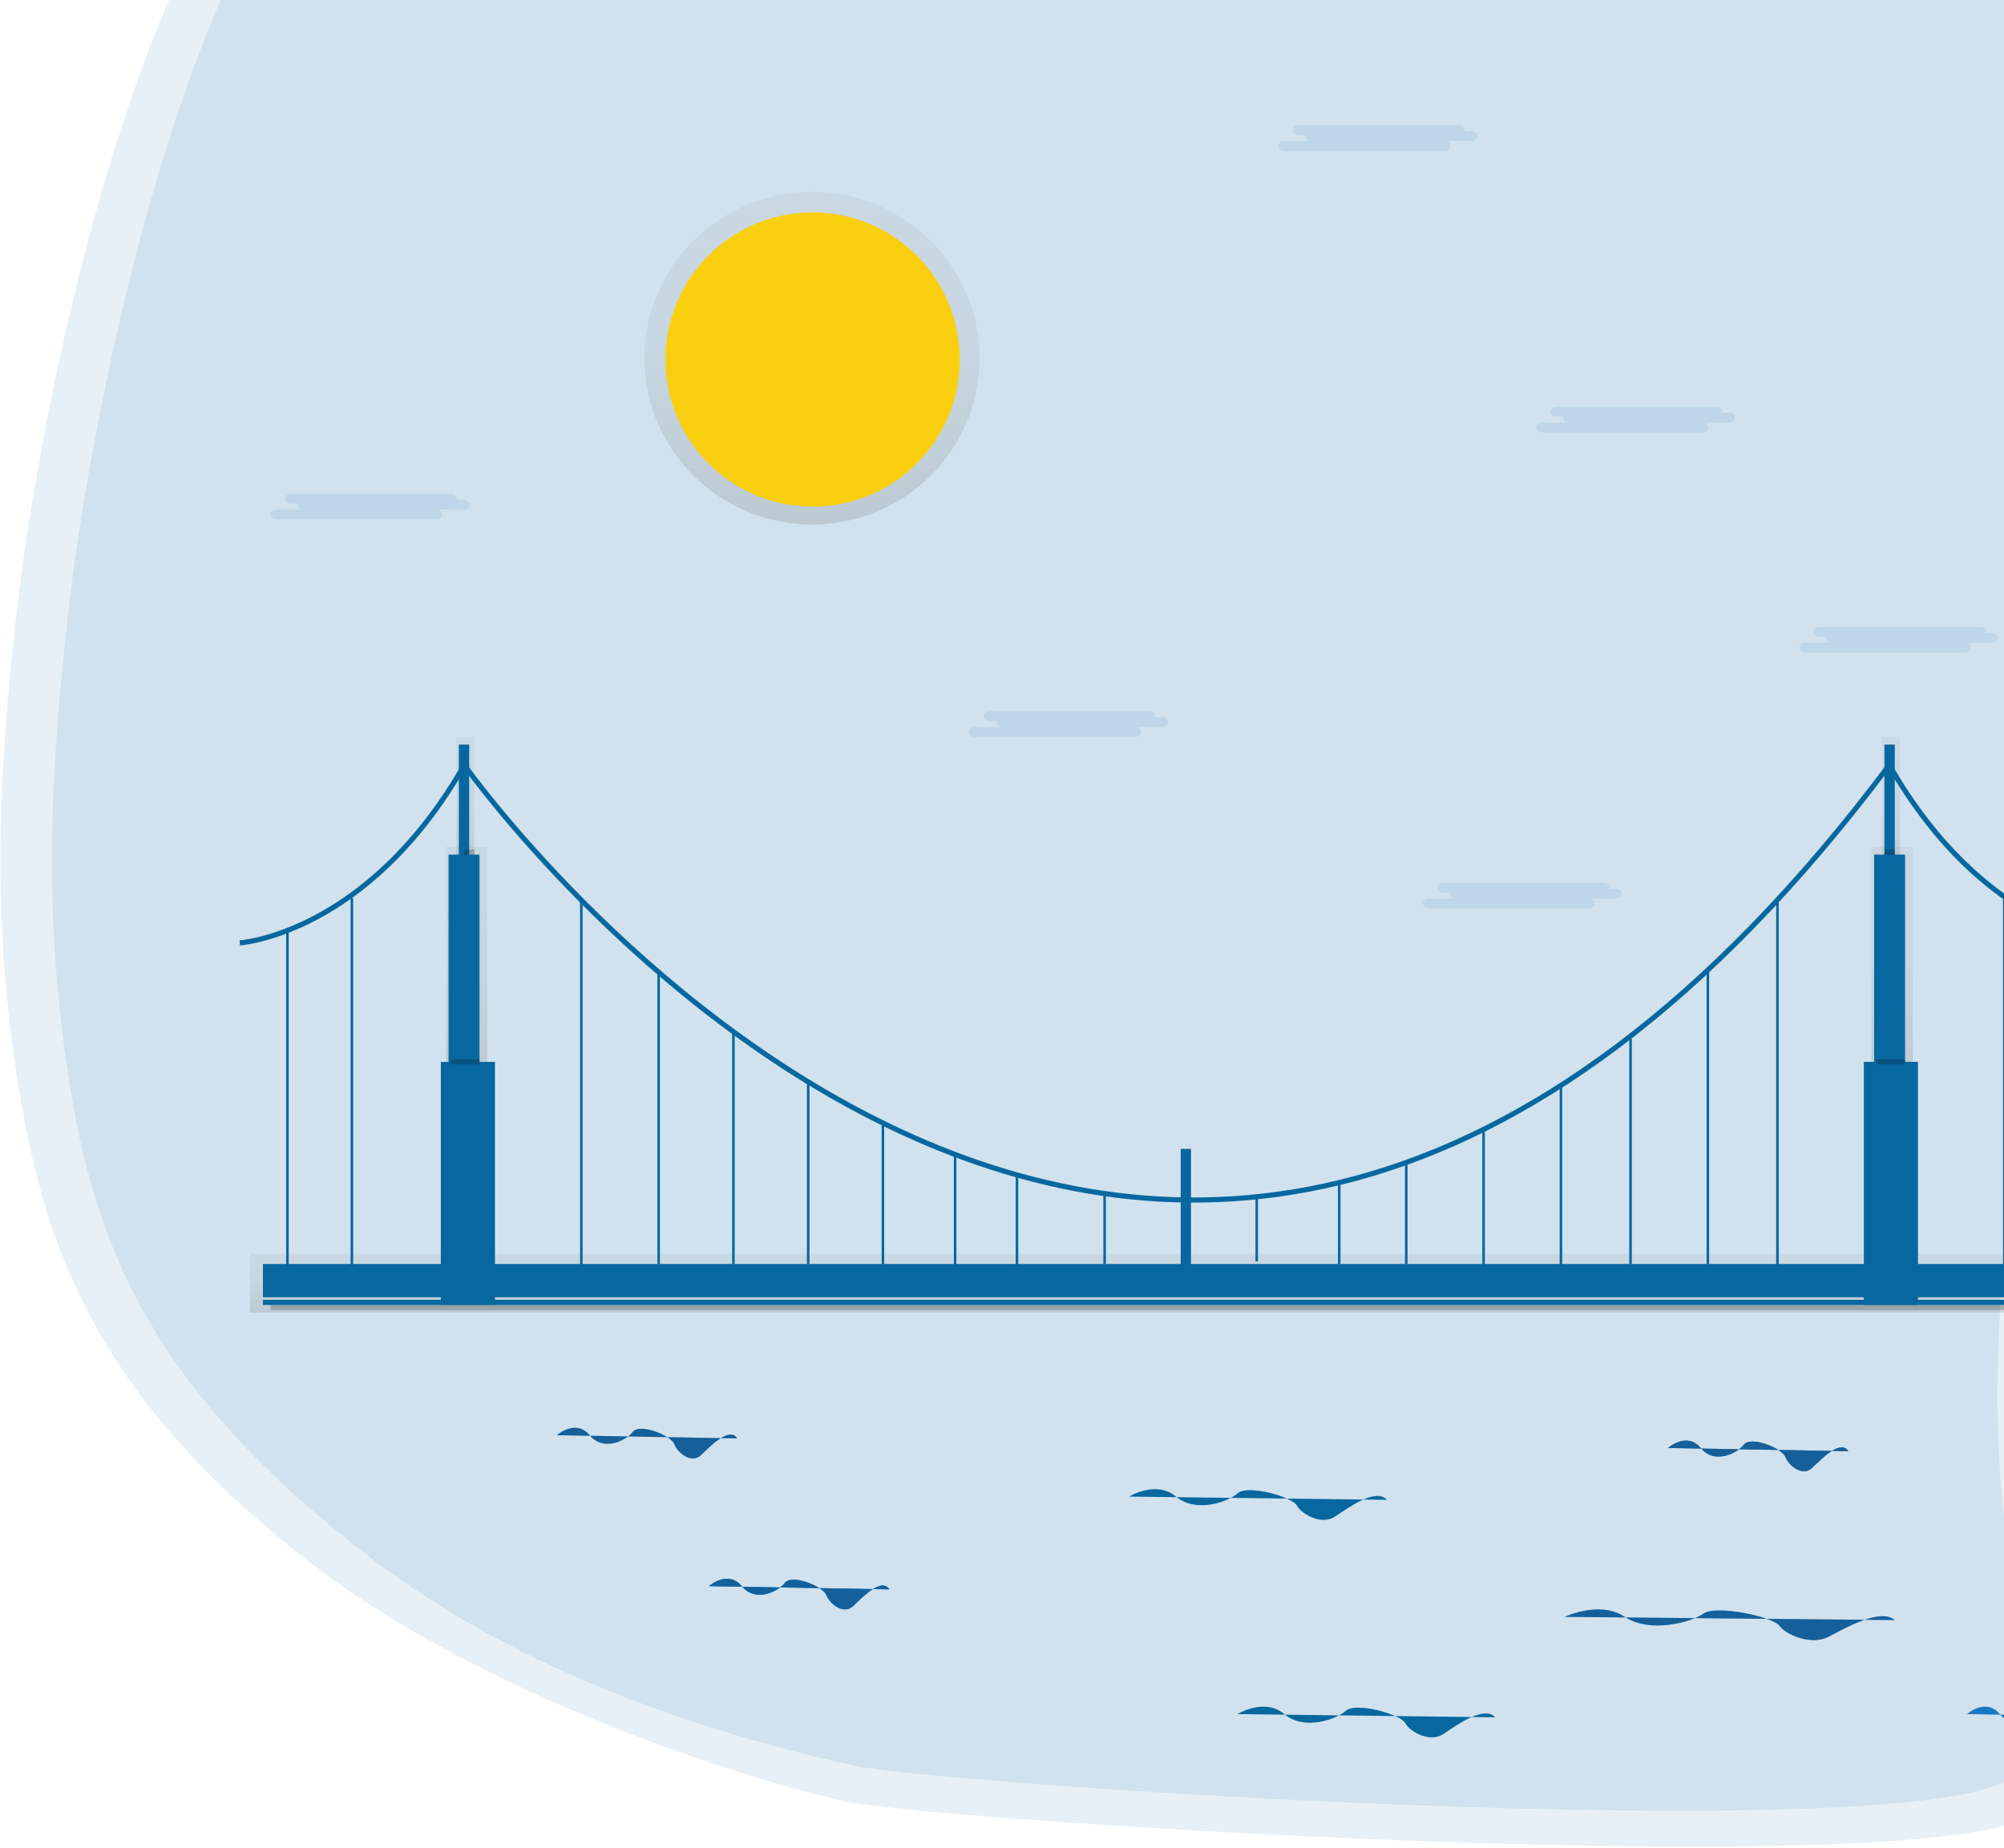
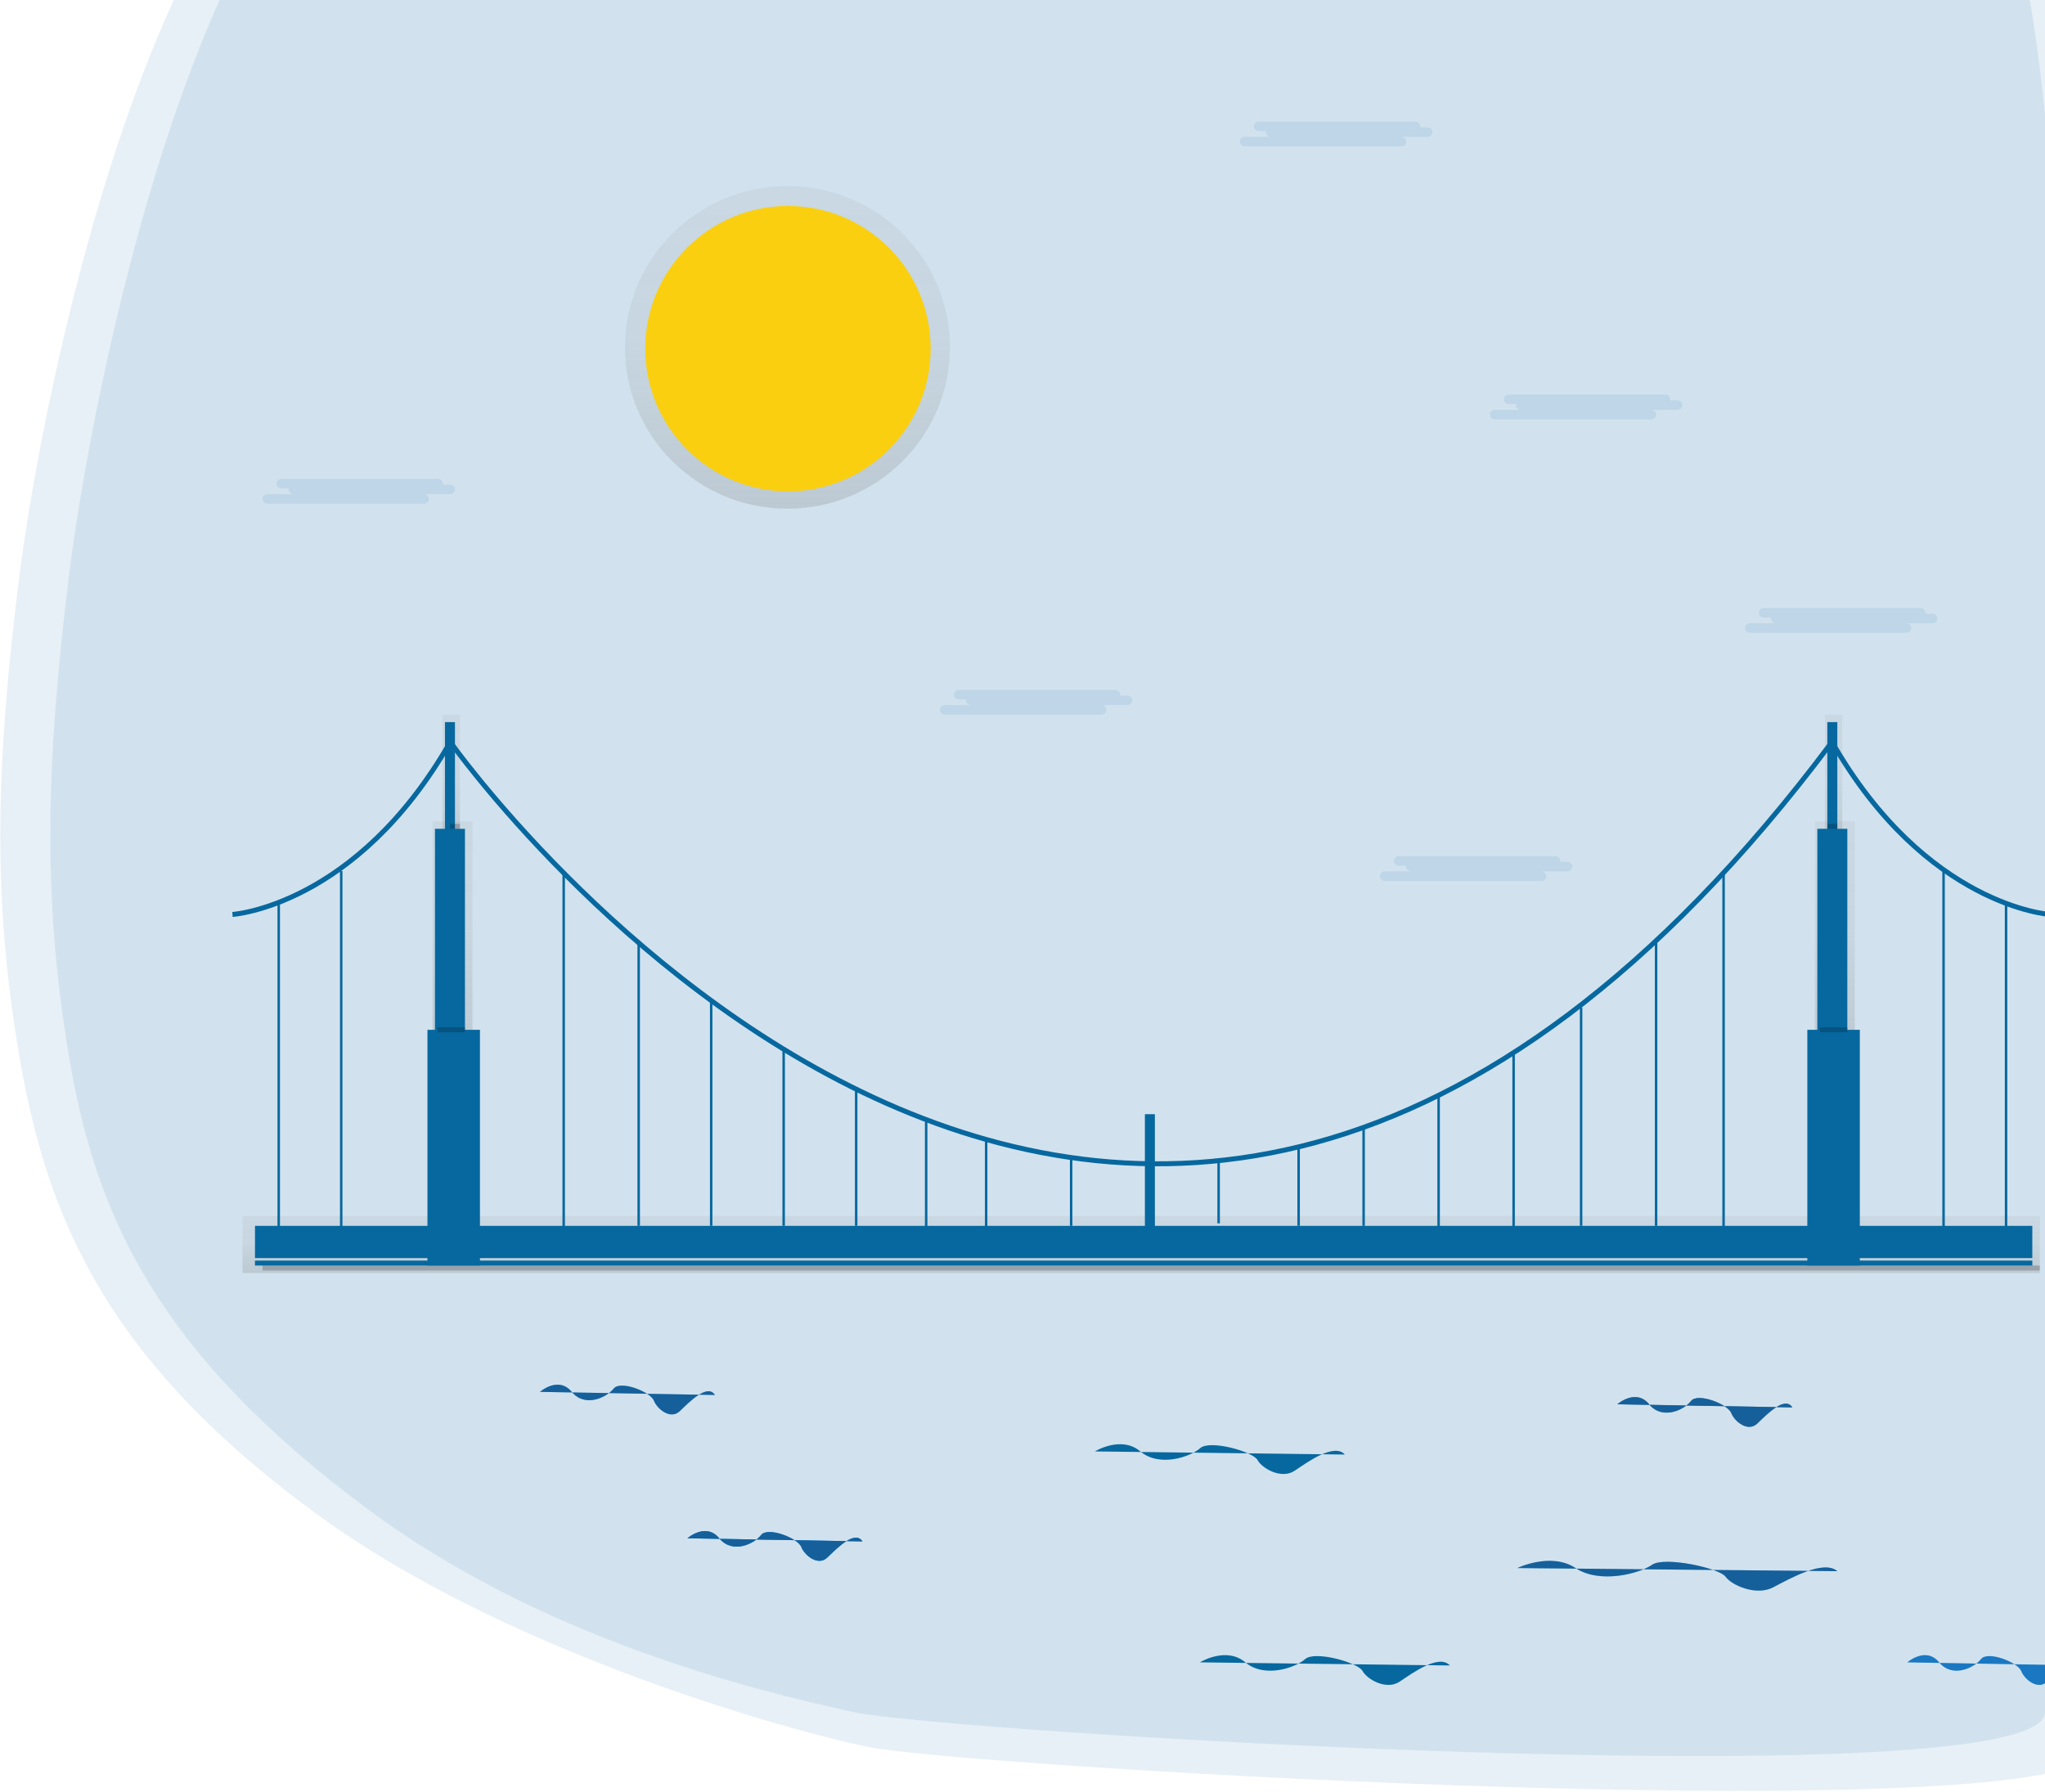
- <svg xmlns="http://www.w3.org/2000/svg" width="783px" height="722px" viewBox="0 0 783 722" version="1.1">
+ <svg xmlns="http://www.w3.org/2000/svg" width="824px" height="722px" viewBox="0 0 824 722" version="1.1">
  <defs>
    <linearGradient x1="50%" y1="100%" x2="50%" y2="-0.011%" id="linearGradient-1">
      <stop stop-color="#808080" stop-opacity="0.25" offset="0%" />
      <stop stop-color="#808080" stop-opacity="0.12" offset="54%" />
      <stop stop-color="#808080" stop-opacity="0.1" offset="100%" />
    </linearGradient>
    <linearGradient x1="50%" y1="100%" x2="50%" y2="0%" id="linearGradient-2">
      <stop stop-color="#808080" stop-opacity="0.25" offset="0%" />
      <stop stop-color="#808080" stop-opacity="0.12" offset="54%" />
      <stop stop-color="#808080" stop-opacity="0.1" offset="100%" />
    </linearGradient>
  </defs>
  <g id="Page-1" stroke="none" stroke-width="1" fill="none" fill-rule="evenodd">
-     <g id="Loan-Page" transform="translate(-657, 0)">
-       <g id="Group" transform="translate(657, -104)">
+     <g id="Loan-Page" transform="translate(-616, 0)">
+       <g id="Group" transform="translate(616, -104)">
        <g id="undraw_Golden_gate_bridge_laqs-(1)">
-           <path d="M762.635,39.541 C694.89,36.155 246.678,-22.009 162.213,9.145 C77.749,40.298 35.896,264.919 27.411,337 C18.925,409.081 16.935,464 27.411,529 C37.886,594 61.707,648.835 143.669,712 C211.144,764 293.446,785 333.339,794 C367.956,801.81 788.668,829.561 788.668,794 C788.668,716 797.526,727.397 801.027,627.616 C803.092,569.194 817.193,185.398 784.296,71.402 C778.591,51.634 771.473,39.98 762.635,39.541 Z" id="Path" fill="#07689F" opacity="0.1" />
-           <path d="M742.49,39.541 C674.745,36.155 226.533,-22.009 142.068,9.145 C57.604,40.298 15.751,264.919 7.266,337 C-1.219,409.081 -3.21,464 7.266,529 C17.742,594 39.571,651.835 121.533,715 C189.008,767 290.174,799 330.067,808 C364.684,815.81 797.739,843.561 797.739,808 C797.739,730 777.382,727.397 780.883,627.616 C782.947,569.194 821.565,181.996 788.668,68 C782.964,48.233 751.329,39.98 742.49,39.541 Z" id="Path" fill="#07689F" opacity="0.1" />
+           <path d="M788.151,39.541 C718.078,36.155 254.459,-22.009 167.092,9.145 C79.724,40.298 36.433,264.919 27.656,337 C18.879,409.081 16.82,464 27.656,529 C38.492,594 63.131,648.835 147.91,712 C217.705,764 302.835,785 344.1,794 C379.906,801.81 824,829.561 824,794 C824,716 824.242,727.397 827.864,627.616 C829.999,569.194 844.585,185.398 810.557,71.402 C804.656,51.634 797.294,39.98 788.151,39.541 Z" id="Path" fill="#07689F" opacity="0.1" />
+           <path d="M786.934,39.541 C715.133,36.155 240.087,-22.009 150.566,9.145 C61.045,40.298 16.686,264.919 7.693,337 C-1.301,409.081 -3.41,464 7.693,529 C18.796,594 41.932,651.835 128.801,715 C200.316,767 307.538,799 349.82,808 C386.509,815.81 845.491,843.561 845.491,808 C845.491,730 823.915,727.397 827.625,627.616 C829.813,569.194 870.743,181.996 835.877,68 C829.831,48.233 796.302,39.98 786.934,39.541 Z" id="Path" fill="#07689F" opacity="0.1" />
          <ellipse id="Oval" fill="url(#linearGradient-1)" cx="317.28" cy="244" rx="65.471" ry="65" />
          <rect id="Rectangle" fill="url(#linearGradient-2)" x="731.255" y="435" width="16.116" height="94" />
          <rect id="Rectangle" fill="url(#linearGradient-2)" x="735.284" y="392" width="7.051" height="57" />
          <rect id="Rectangle" fill="url(#linearGradient-2)" x="174.252" y="435" width="16.116" height="94" />
          <rect id="Rectangle" fill="url(#linearGradient-2)" x="178.281" y="392" width="7.051" height="57" />
          <rect id="Rectangle" fill="url(#linearGradient-2)" x="97.702" y="594" width="724.205" height="23" />
          <rect id="Rectangle" fill="#07689F" x="102.738" y="598" width="716.147" height="13" />
          <rect id="Rectangle" fill="#07689F" x="102.738" y="612" width="716.147" height="2" />
          <rect id="Rectangle" fill="#000000" opacity="0.2" x="105.76" y="614" width="716.147" height="2" />
          <rect id="Rectangle" fill="#07689F" x="172.238" y="519" width="21.152" height="95" />
          <rect id="Rectangle" fill="#07689F" x="175.26" y="438" width="12.087" height="90" />
          <rect id="Rectangle" fill="#07689F" x="179.289" y="395" width="4.029" height="54" />
          <rect id="Rectangle" fill="#07689F" transform="translate(738.8097, 566.5) rotate(-180) translate(-738.8097, -566.5) " x="728.234" y="519" width="21.152" height="95" />
          <rect id="Rectangle" fill="#07689F" x="732.263" y="438" width="12.087" height="90" />
          <rect id="Rectangle" fill="#07689F" x="736.292" y="395" width="4.029" height="54" />
          <rect id="Rectangle" fill="#07689F" x="461.315" y="553" width="4.029" height="54" />
          <path d="M825.936,472.509 C825.936,472.509 776.139,469.295 738.179,403 C451.641,785.5 181.43,403 181.43,403 C143.47,469.295 93.673,472.509 93.673,472.509" id="Path" stroke="#07689F" stroke-width="2" />
          <path d="M112.307,468 L112.307,599" id="Path" stroke="#07689F" />
          <path d="M137.488,455 L137.488,599" id="Path" stroke="#07689F" />
          <path d="M431.602,571 L431.602,598" id="Path" stroke="#07689F" />
          <path d="M491.029,571 L491.029,597" id="Path" stroke="#07689F" />
          <path d="M373.182,556 L373.182,600" id="Path" stroke="#07689F" />
          <path d="M315.769,526 L315.769,598" id="Path" stroke="#07689F" />
          <path d="M257.35,483 L257.35,598" id="Path" stroke="#07689F" />
          <path d="M549.449,558 L549.449,598" id="Path" stroke="#07689F" />
          <path d="M609.883,529 L609.883,599" id="Path" stroke="#07689F" />
          <path d="M667.296,483 L667.296,598" id="Path" stroke="#07689F" />
          <path d="M227.132,455 L227.132,599" id="Path" stroke="#07689F" />
          <path d="M694.491,455 L694.491,599" id="Path" stroke="#07689F" />
+           <path d="M808.309,468 L808.309,599" id="Path" stroke="#07689F" />
          <path d="M783.128,455 L783.128,599" id="Path" stroke="#07689F" />
          <path d="M286.559,507 L286.559,598" id="Path" stroke="#07689F" />
          <path d="M344.979,543 L344.979,598" id="Path" stroke="#07689F" />
          <path d="M397.356,564 L397.356,599" id="Path" stroke="#07689F" />
          <path d="M523.261,567 L523.261,598" id="Path" stroke="#07689F" />
          <path d="M579.666,546 L579.666,599" id="Path" stroke="#07689F" />
          <path d="M637.079,510 L637.079,598" id="Path" stroke="#07689F" />
          <rect id="Rectangle" fill="#000000" opacity="0.2" x="176.267" y="518" width="11.08" height="2" />
          <rect id="Rectangle" fill="#000000" opacity="0.2" x="181.303" y="436" width="4.029" height="2" />
          <rect id="Rectangle" fill="#000000" opacity="0.2" x="733.27" y="518" width="11.08" height="2" />
          <rect id="Rectangle" fill="#000000" opacity="0.2" x="736.292" y="436" width="4.029" height="2" />
          <path d="M276.991,723.903 C276.991,723.903 284.41,717.371 289.805,723.903 C295.199,730.436 303.972,726.075 306.677,722.593 C309.383,719.112 321.517,723.903 322.869,727.385 C324.222,730.867 329.617,735.219 333.322,731.694 C337.028,728.169 344.456,720.379 347.497,725.162" id="Path" fill="#2196F3" />
          <path d="M276.991,723.903 C276.991,723.903 284.41,717.371 289.805,723.903 C295.199,730.436 303.972,726.075 306.677,722.593 C309.383,719.112 321.517,723.903 322.869,727.385 C324.222,730.867 329.617,735.219 333.322,731.694 C337.028,728.169 344.456,720.379 347.497,725.162" id="Path" fill="#2196F3" />
          <path d="M217.564,664.903 C217.564,664.903 224.983,658.371 230.378,664.903 C235.772,671.436 244.545,667.075 247.25,663.593 C249.956,660.112 262.089,664.903 263.442,668.385 C264.795,671.867 270.189,676.219 273.895,672.694 C277.601,669.169 285.029,661.379 288.07,666.162" id="Path" fill="#2196F3" />
          <path d="M217.564,664.903 C217.564,664.903 224.983,658.371 230.378,664.903 C235.772,671.436 244.545,667.075 247.25,663.593 C249.956,660.112 262.089,664.903 263.442,668.385 C264.795,671.867 270.189,676.219 273.895,672.694 C277.601,669.169 285.029,661.379 288.07,666.162" id="Path" fill="#000000" opacity="0.2" />
          <path d="M276.991,723.903 C276.991,723.903 284.41,717.371 289.805,723.903 C295.199,730.436 303.972,726.075 306.677,722.593 C309.383,719.112 321.517,723.903 322.869,727.385 C324.222,730.867 329.617,735.219 333.322,731.694 C337.028,728.169 344.456,720.379 347.497,725.162" id="Path" fill="#000000" opacity="0.2" />
          <path d="M276.991,723.903 C276.991,723.903 284.41,717.371 289.805,723.903 C295.199,730.436 303.972,726.075 306.677,722.593 C309.383,719.112 321.517,723.903 322.869,727.385 C324.222,730.867 329.617,735.219 333.322,731.694 C337.028,728.169 344.456,720.379 347.497,725.162" id="Path" fill="#000000" opacity="0.2" />
          <path d="M217.564,664.903 C217.564,664.903 224.983,658.371 230.378,664.903 C235.772,671.436 244.545,667.075 247.25,663.593 C249.956,660.112 262.089,664.903 263.442,668.385 C264.795,671.867 270.189,676.219 273.895,672.694 C277.601,669.169 285.029,661.379 288.07,666.162" id="Path" fill="#000000" opacity="0.2" />
          <path d="M651.684,669.903 C651.684,669.903 659.103,663.371 664.498,669.903 C669.892,676.436 678.665,672.075 681.37,668.593 C684.076,665.112 696.209,669.903 697.562,673.385 C698.915,676.867 704.309,681.219 708.015,677.694 C711.721,674.169 719.149,666.379 722.19,671.162" id="Path" fill="#000000" opacity="0.2" />
          <path d="M651.684,669.903 C651.684,669.903 659.103,663.371 664.498,669.903 C669.892,676.436 678.665,672.075 681.37,668.593 C684.076,665.112 696.209,669.903 697.562,673.385 C698.915,676.867 704.309,681.219 708.015,677.694 C711.721,674.169 719.149,666.379 722.19,671.162" id="Path" fill="#000000" opacity="0.2" />
          <path d="M651.684,669.903 C651.684,669.903 659.103,663.371 664.498,669.903 C669.892,676.436 678.665,672.075 681.37,668.593 C684.076,665.112 696.209,669.903 697.562,673.385 C698.915,676.867 704.309,681.219 708.015,677.694 C711.721,674.169 719.149,666.379 722.19,671.162" id="Path" fill="#2196F3" />
          <path d="M651.684,669.903 C651.684,669.903 659.103,663.371 664.498,669.903 C669.892,676.436 678.665,672.075 681.37,668.593 C684.076,665.112 696.209,669.903 697.562,673.385 C698.915,676.867 704.309,681.219 708.015,677.694 C711.721,674.169 719.149,666.379 722.19,671.162" id="Path" fill="#000000" opacity="0.2" />
          <path d="M651.684,669.903 C651.684,669.903 659.103,663.371 664.498,669.903 C669.892,676.436 678.665,672.075 681.37,668.593 C684.076,665.112 696.209,669.903 697.562,673.385 C698.915,676.867 704.309,681.219 708.015,677.694 C711.721,674.169 719.149,666.379 722.19,671.162" id="Path" fill="#000000" opacity="0.2" />
          <path d="M768.523,773.903 C768.523,773.903 775.943,767.371 781.337,773.903 C786.732,780.436 795.504,776.075 798.21,772.593 C800.915,769.112 813.049,773.903 814.402,777.385 C815.755,780.867 821.149,785.219 824.855,781.694 C828.561,778.169 835.988,770.379 839.03,775.162" id="Path" fill="#2196F3" />
          <path d="M768.523,773.903 C768.523,773.903 775.943,767.371 781.337,773.903 C786.732,780.436 795.504,776.075 798.21,772.593 C800.915,769.112 813.049,773.903 814.402,777.385 C815.755,780.867 821.149,785.219 824.855,781.694 C828.561,778.169 835.988,770.379 839.03,775.162" id="Path" fill="#000000" opacity="0.2" />
          <path d="M441.171,688.903 C441.171,688.903 451.767,682.371 459.478,688.903 C467.19,695.436 479.72,691.075 483.579,687.593 C487.439,684.112 504.78,688.903 506.706,692.385 C508.631,695.867 516.375,700.219 521.653,696.694 C526.931,693.169 537.551,685.379 541.895,690.162" id="Path" fill="#07689F" />
          <path d="M483.475,773.903 C483.475,773.903 494.071,767.371 501.782,773.903 C509.494,780.436 522.024,776.075 525.883,772.593 C529.743,769.112 547.084,773.903 549.01,777.385 C550.935,780.867 558.679,785.219 563.957,781.694 C569.235,778.169 579.855,770.379 584.199,775.162" id="Path" fill="#07689F" />
          <path d="M611.394,735.903 C611.394,735.903 624.964,729.371 634.829,735.903 C644.695,742.436 660.737,738.075 665.674,734.593 C670.61,731.112 692.814,735.903 695.286,739.385 C697.758,742.867 707.624,747.219 714.405,743.694 C721.186,740.169 734.804,732.379 740.321,737.162" id="Path" fill="#2196F3" />
          <path d="M611.394,735.903 C611.394,735.903 624.964,729.371 634.829,735.903 C644.695,742.436 660.737,738.075 665.674,734.593 C670.61,731.112 692.814,735.903 695.286,739.385 C697.758,742.867 707.624,747.219 714.405,743.694 C721.186,740.169 734.804,732.379 740.321,737.162" id="Path" fill="#000000" opacity="0.2" />
          <path d="M611.394,735.903 C611.394,735.903 624.964,729.371 634.829,735.903 C644.695,742.436 660.737,738.075 665.674,734.593 C670.61,731.112 692.814,735.903 695.286,739.385 C697.758,742.867 707.624,747.219 714.405,743.694 C721.186,740.169 734.804,732.379 740.321,737.162" id="Path" fill="#000000" opacity="0.2" />
          <path d="M454.243,384.308 L451.367,384.308 C451.4,384.182 451.416,384.053 451.416,383.923 C451.411,382.863 450.51,382.004 449.396,382 L386.381,382 C385.265,382 384.361,382.861 384.361,383.923 C384.361,384.985 385.265,385.846 386.381,385.846 L389.265,385.846 C389.235,385.972 389.221,386.101 389.224,386.231 C389.224,387.293 390.129,388.154 391.244,388.154 L380.742,388.154 C379.626,388.154 378.722,389.015 378.722,390.077 C378.722,391.139 379.626,392 380.742,392 L443.757,392 C444.872,392 445.777,391.139 445.777,390.077 C445.777,389.015 444.872,388.154 443.757,388.154 L454.259,388.154 C455.375,388.154 456.279,387.293 456.279,386.231 C456.279,385.169 455.375,384.308 454.259,384.308 L454.243,384.308 Z" id="Path" fill="#07689F" opacity="0.1" />
          <path d="M675.836,265.308 L672.96,265.308 C672.992,265.182 673.009,265.053 673.008,264.923 C673.004,263.863 672.102,263.004 670.989,263 L607.973,263 C606.858,263 605.953,263.861 605.953,264.923 C605.953,265.985 606.858,266.846 607.973,266.846 L610.857,266.846 C610.828,266.972 610.814,267.101 610.817,267.231 C610.817,268.293 611.721,269.154 612.837,269.154 L602.334,269.154 C601.219,269.154 600.314,270.015 600.314,271.077 C600.314,272.139 601.219,273 602.334,273 L665.349,273 C666.465,273 667.369,272.139 667.369,271.077 C667.369,270.015 666.465,269.154 665.349,269.154 L675.852,269.154 C676.968,269.154 677.872,268.293 677.872,267.231 C677.872,266.169 676.968,265.308 675.852,265.308 L675.836,265.308 Z" id="Path" fill="#07689F" opacity="0.1" />
          <path d="M181.282,299.308 L178.406,299.308 C178.438,299.182 178.454,299.053 178.454,298.923 C178.45,297.863 177.548,297.004 176.434,297 L113.419,297 C112.303,297 111.399,297.861 111.399,298.923 C111.399,299.985 112.303,300.846 113.419,300.846 L116.303,300.846 C116.273,300.972 116.26,301.101 116.263,301.231 C116.263,302.293 117.167,303.154 118.282,303.154 L107.78,303.154 C106.664,303.154 105.76,304.015 105.76,305.077 C105.76,306.139 106.664,307 107.78,307 L170.795,307 C171.911,307 172.815,306.139 172.815,305.077 C172.815,304.015 171.911,303.154 170.795,303.154 L181.298,303.154 C182.413,303.154 183.317,302.293 183.317,301.231 C183.317,300.169 182.413,299.308 181.298,299.308 L181.282,299.308 Z" id="Path" fill="#07689F" opacity="0.1" />
          <path d="M575.112,155.308 L572.236,155.308 C572.268,155.182 572.285,155.053 572.284,154.923 C572.28,153.863 571.378,153.004 570.265,153 L507.249,153 C506.134,153 505.23,153.861 505.23,154.923 C505.23,155.985 506.134,156.846 507.249,156.846 L510.133,156.846 C510.104,156.972 510.09,157.101 510.093,157.231 C510.093,158.293 510.997,159.154 512.113,159.154 L501.61,159.154 C500.495,159.154 499.59,160.015 499.59,161.077 C499.59,162.139 500.495,163 501.61,163 L564.626,163 C565.741,163 566.645,162.139 566.645,161.077 C566.645,160.015 565.741,159.154 564.626,159.154 L575.128,159.154 C576.244,159.154 577.148,158.293 577.148,157.231 C577.148,156.169 576.244,155.308 575.128,155.308 L575.112,155.308 Z" id="Path" fill="#07689F" opacity="0.1" />
          <path d="M778.574,351.308 L775.698,351.308 C775.731,351.182 775.747,351.053 775.747,350.923 C775.742,349.863 774.841,349.004 773.727,349 L710.712,349 C709.596,349 708.692,349.861 708.692,350.923 C708.692,351.985 709.596,352.846 710.712,352.846 L713.596,352.846 C713.566,352.972 713.552,353.101 713.555,353.231 C713.555,354.293 714.46,355.154 715.575,355.154 L705.072,355.154 C703.957,355.154 703.053,356.015 703.053,357.077 C703.053,358.139 703.957,359 705.072,359 L768.088,359 C769.203,359 770.108,358.139 770.108,357.077 C770.108,356.015 769.203,355.154 768.088,355.154 L778.59,355.154 C779.706,355.154 780.61,354.293 780.61,353.231 C780.61,352.169 779.706,351.308 778.59,351.308 L778.574,351.308 Z" id="Path" fill="#07689F" opacity="0.1" />
          <path d="M631.517,451.308 L628.641,451.308 C628.674,451.182 628.69,451.053 628.69,450.923 C628.685,449.863 627.784,449.004 626.67,449 L563.655,449 C562.539,449 561.635,449.861 561.635,450.923 C561.635,451.985 562.539,452.846 563.655,452.846 L566.539,452.846 C566.509,452.972 566.495,453.101 566.498,453.231 C566.498,454.293 567.403,455.154 568.518,455.154 L558.016,455.154 C556.9,455.154 555.996,456.015 555.996,457.077 C555.996,458.139 556.9,459 558.016,459 L621.031,459 C622.146,459 623.051,458.139 623.051,457.077 C623.051,456.015 622.146,455.154 621.031,455.154 L631.534,455.154 C632.649,455.154 633.553,454.293 633.553,453.231 C633.553,452.169 632.649,451.308 631.534,451.308 L631.517,451.308 Z" id="Path" fill="#07689F" opacity="0.1" />
        </g>
        <circle id="Oval" fill="#FACF0F" cx="317.5" cy="244.5" r="57.5" />
      </g>
    </g>
  </g>
</svg>
